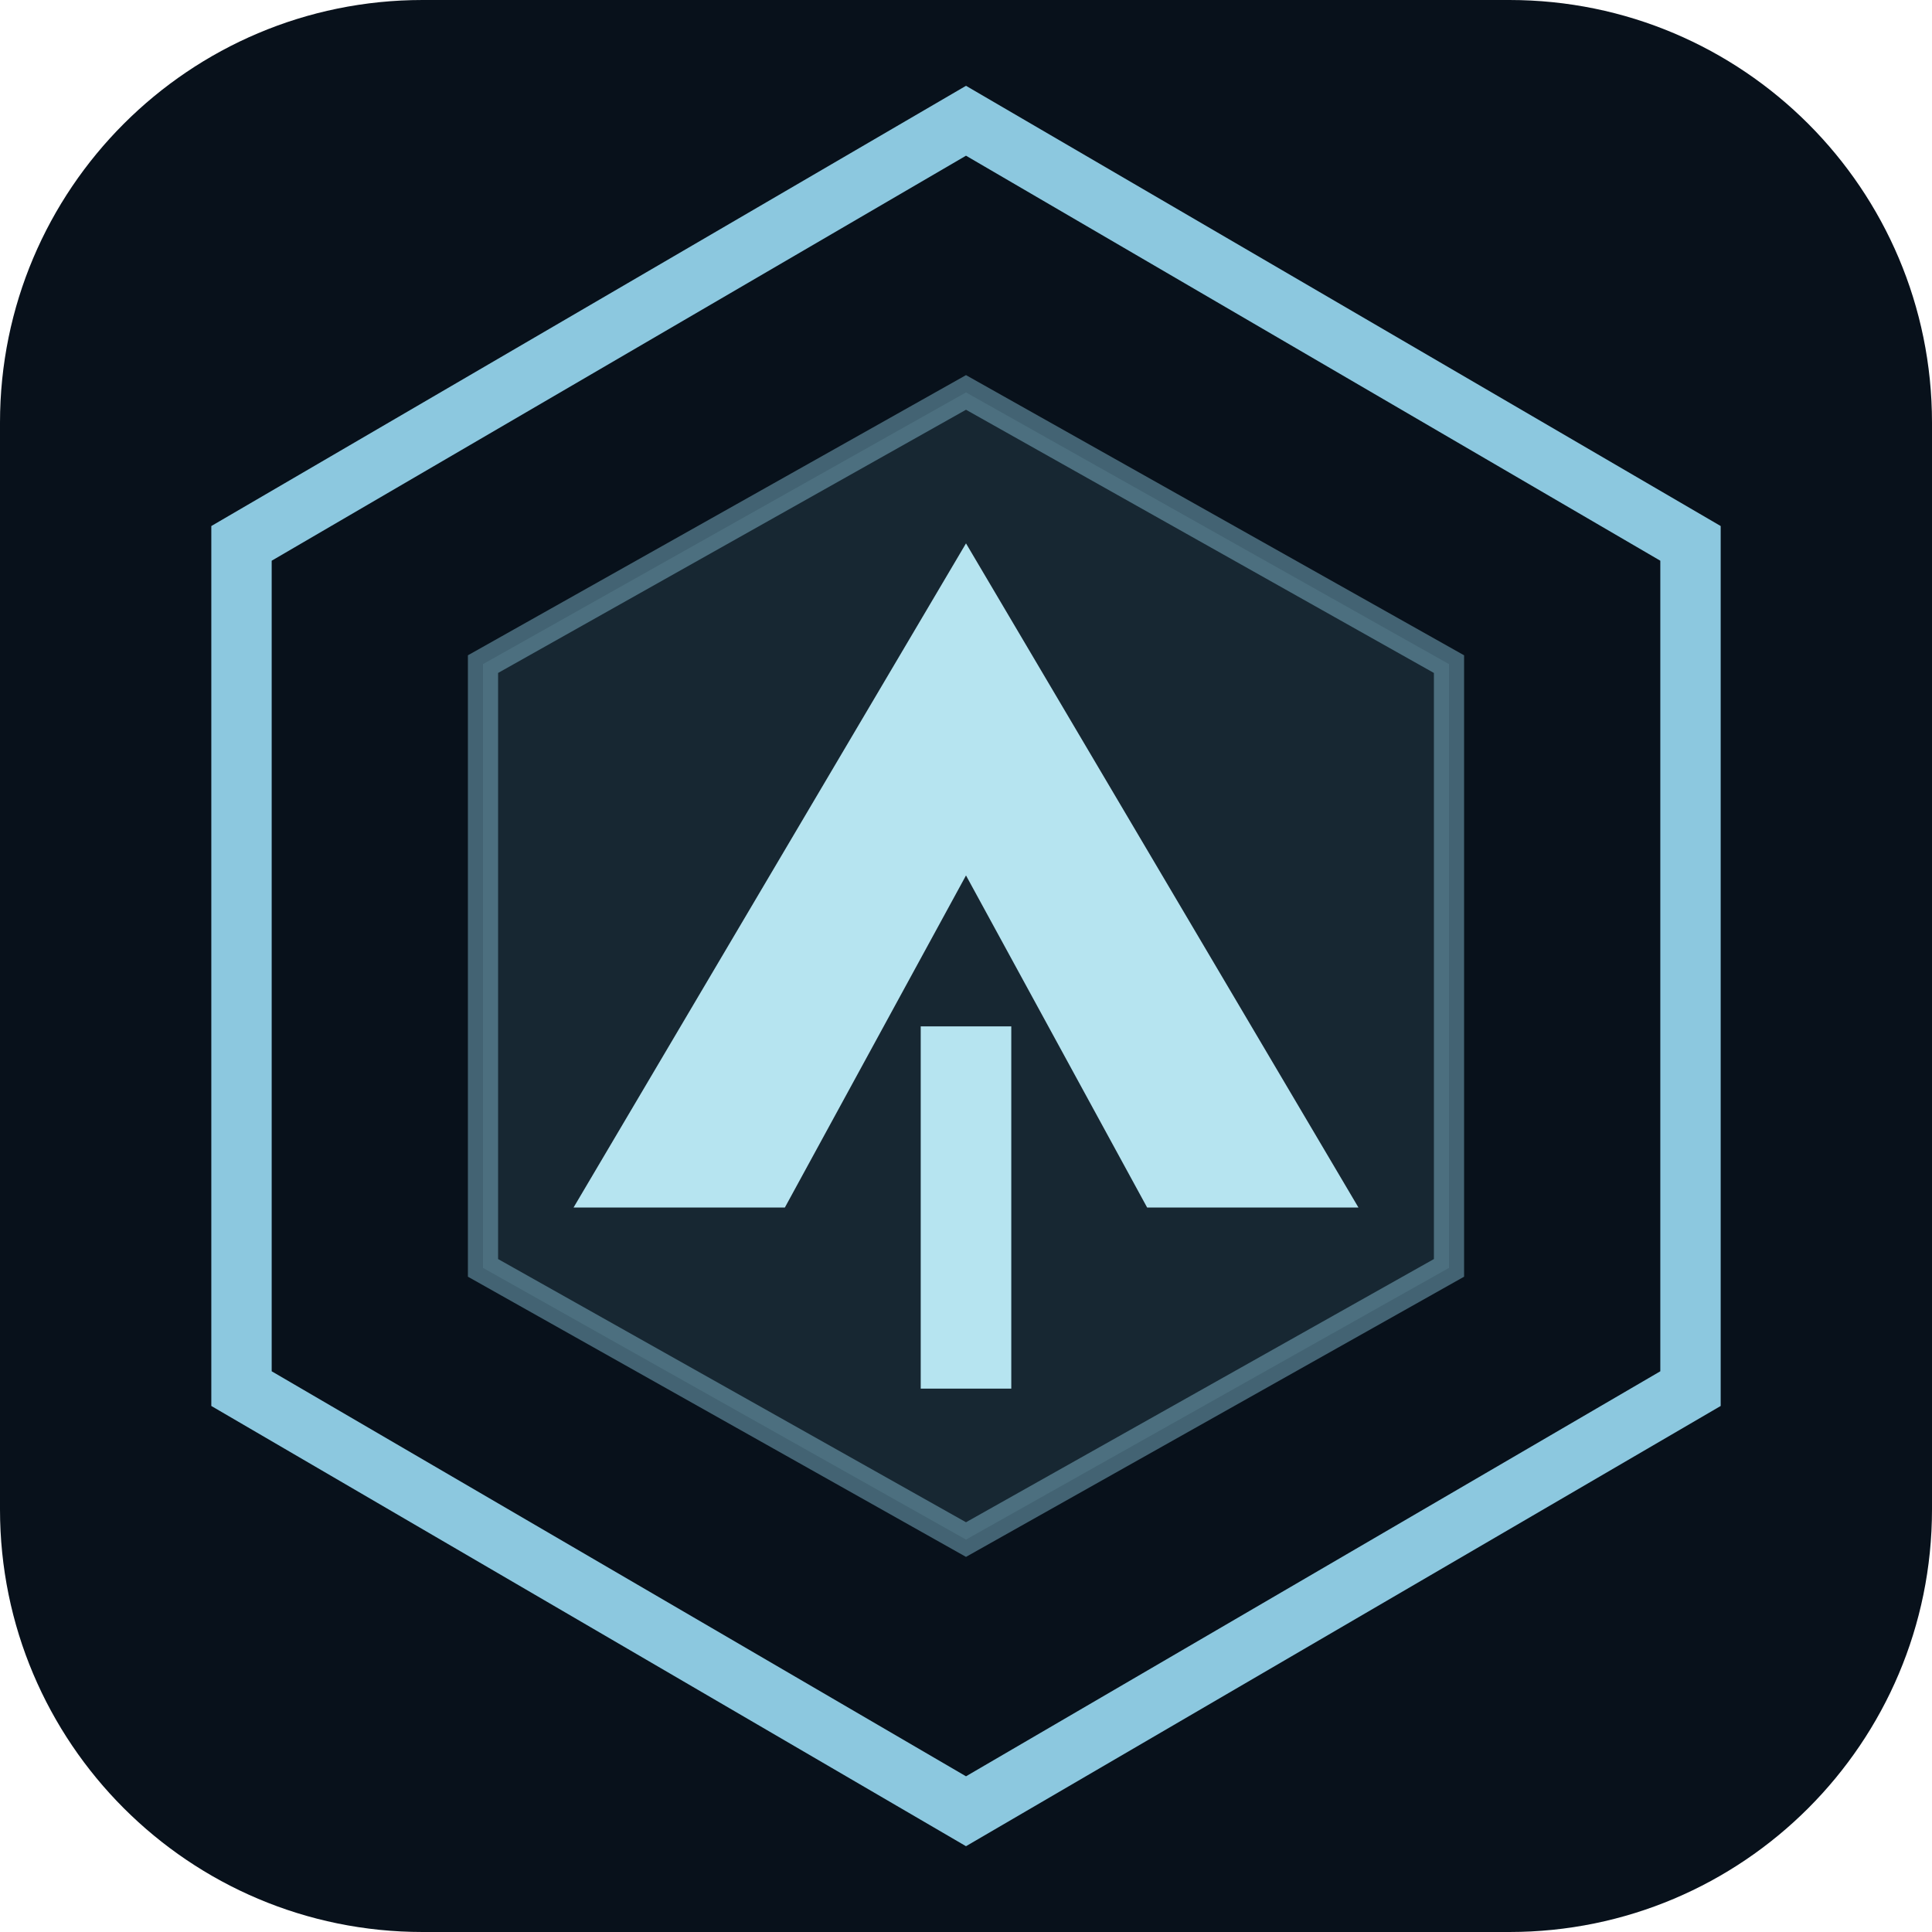
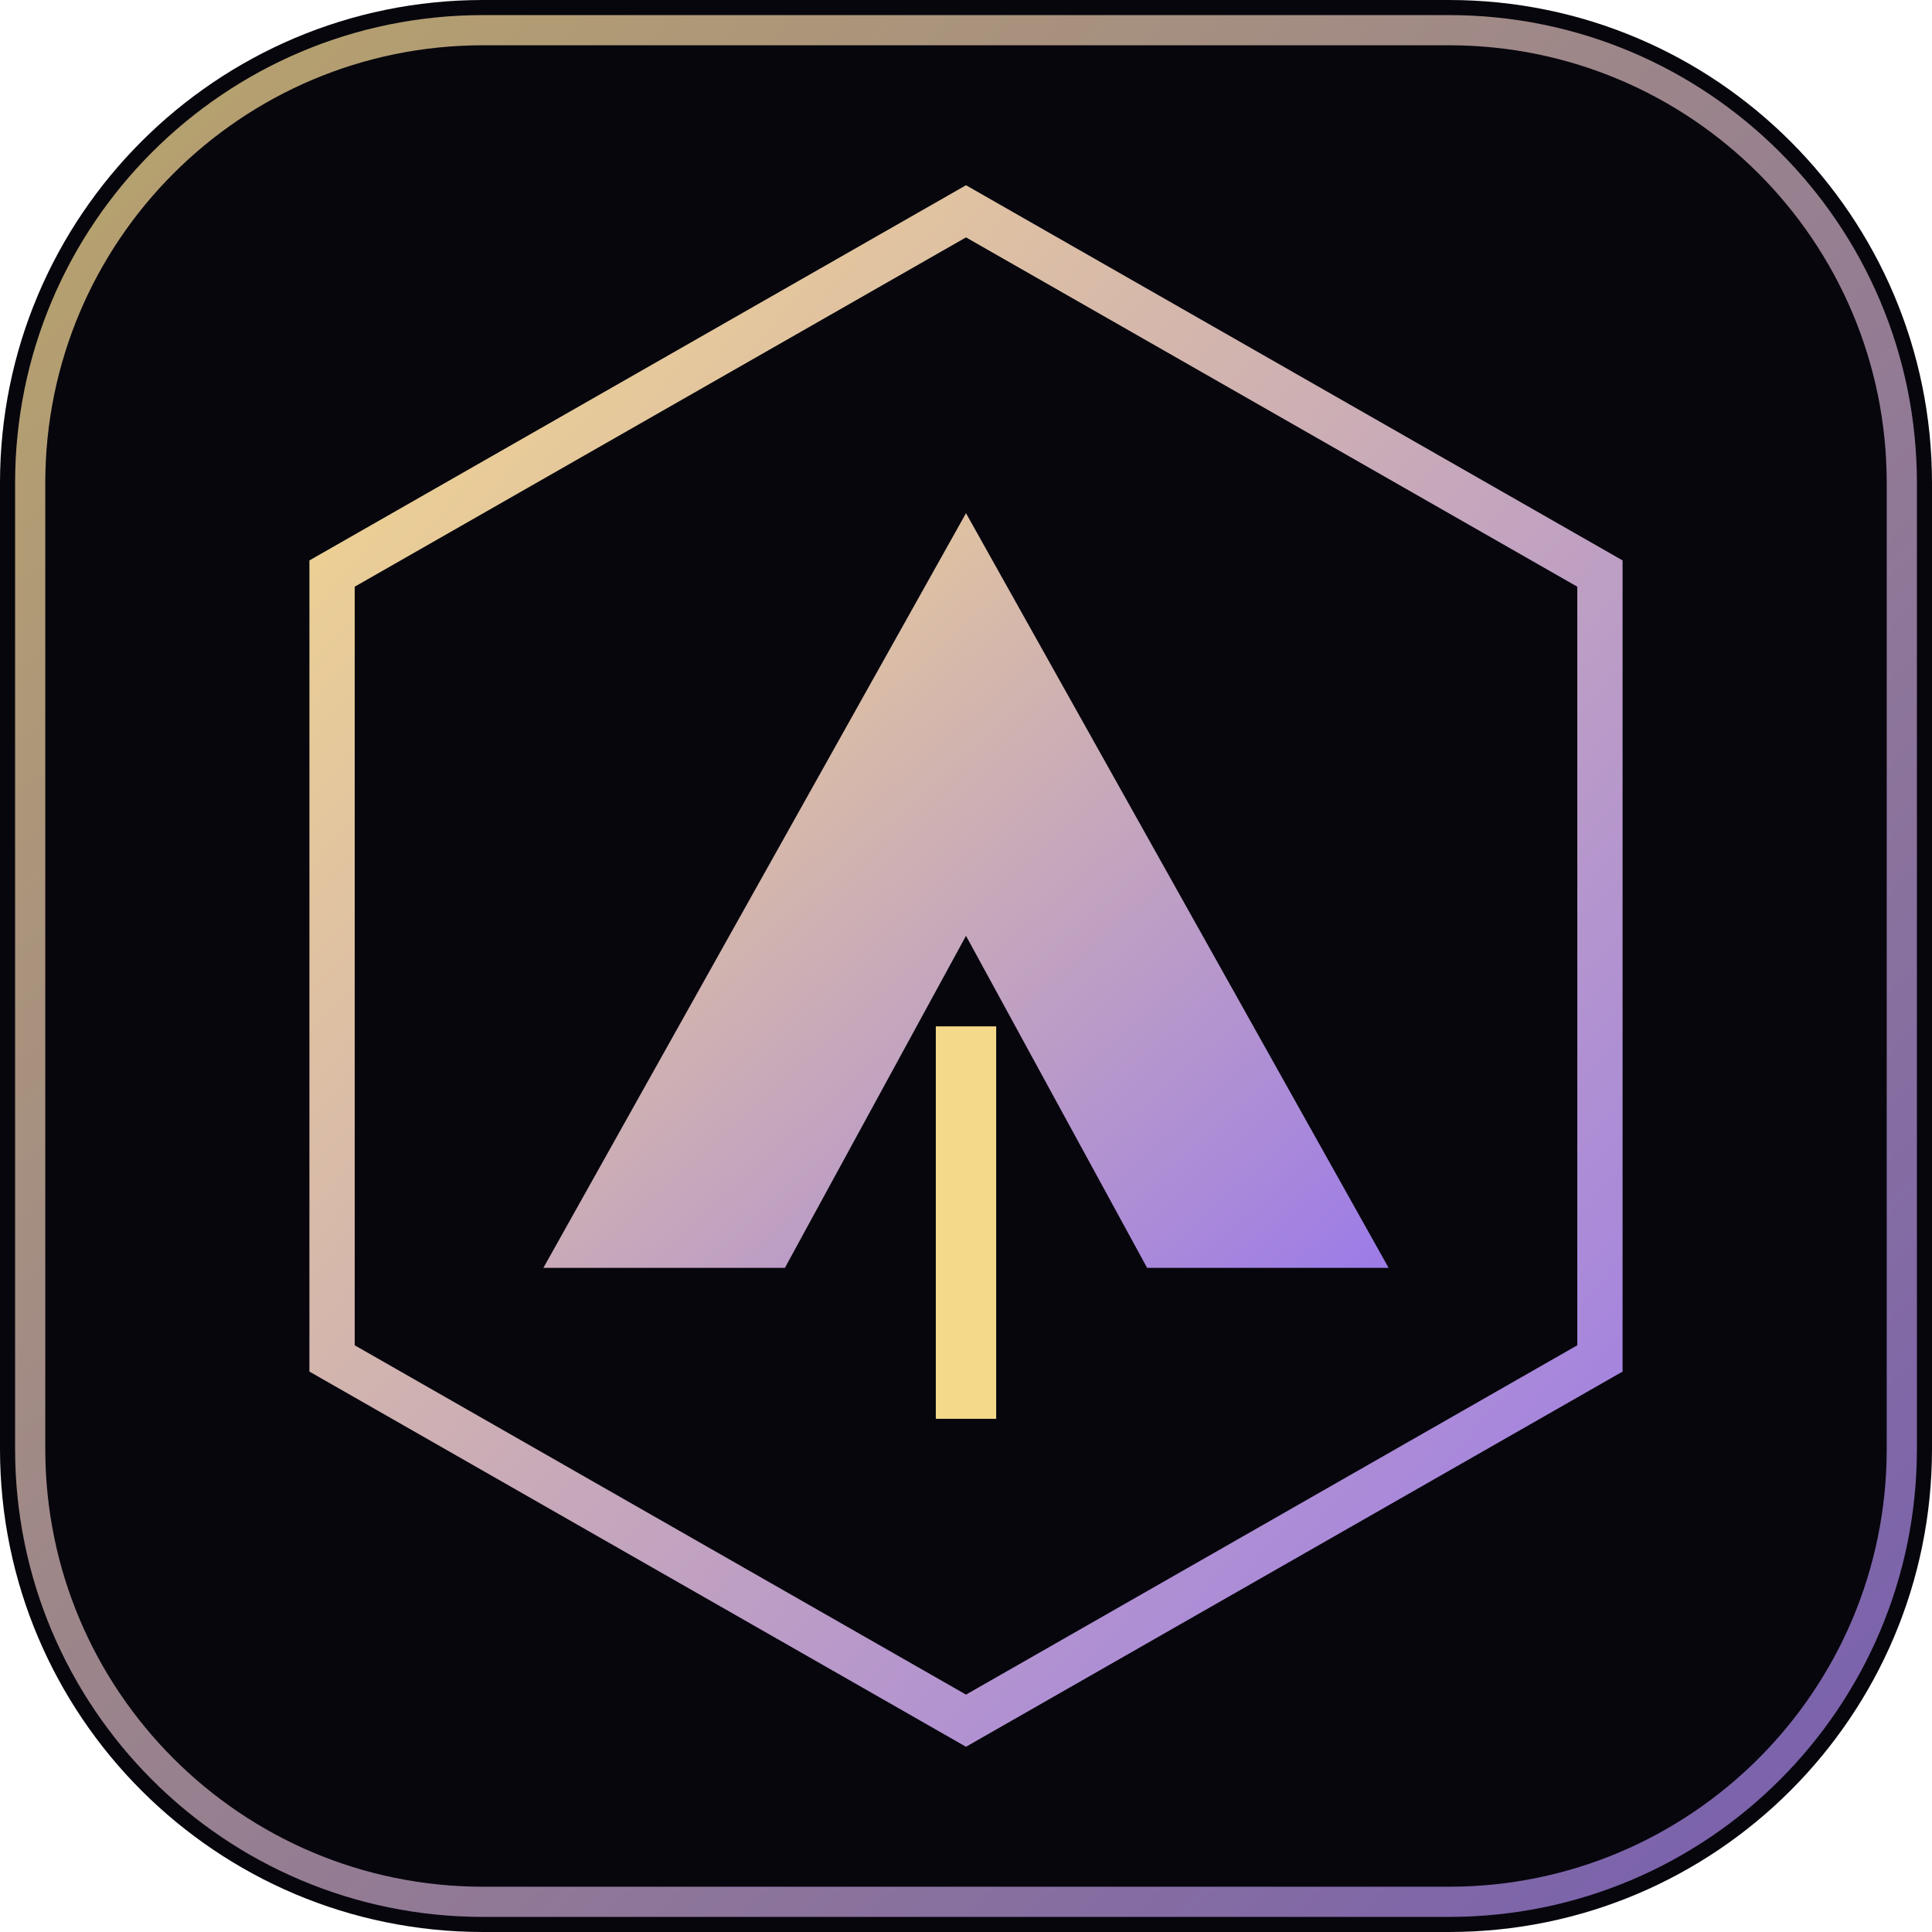
<svg xmlns="http://www.w3.org/2000/svg" viewBox="0 0 64 64">
-   <rect width="64" height="64" rx="14" fill="#08111b" />
-   <path d="M32 4 56 18v28L32 60 8 46V18L32 4Z" fill="none" stroke="#8cc8df" stroke-width="2" />
-   <path d="M32 13 48 22v20l-16 9-16-9V22l16-9Z" fill="#8cc8df" fill-opacity=".12" stroke="#8cc8df" stroke-opacity=".45" />
-   <path d="m19 40 13-22 13 22h-7l-6-11-6 11h-7Z" fill="#b6e4f0" />
-   <path d="M32 34v12" stroke="#b6e4f0" stroke-width="3" />
+   <defs>
+     <linearGradient id="g" x1="0" y1="0" x2="1" y2="1">
+       <stop stop-color="#f5d98a" />
+       <stop offset="1" stop-color="#9c7be8" />
+     </linearGradient>
+   </defs>
+   <rect width="64" height="64" rx="16" fill="#07060d" />
+   <rect x="1" y="1" width="62" height="62" rx="15" fill="none" stroke="url(#g)" stroke-opacity=".75" />
+   <path d="M32 7 53 19v26L32 57 11 45V19L32 7Z" fill="none" stroke="url(#g)" stroke-width="1.5" />
+   <path d="m18 42 14-25 14 25h-8l-6-11-6 11h-8Z" fill="url(#g)" />
+   <path d="M32 34v13" stroke="#f5d98a" stroke-width="2" />
</svg>
